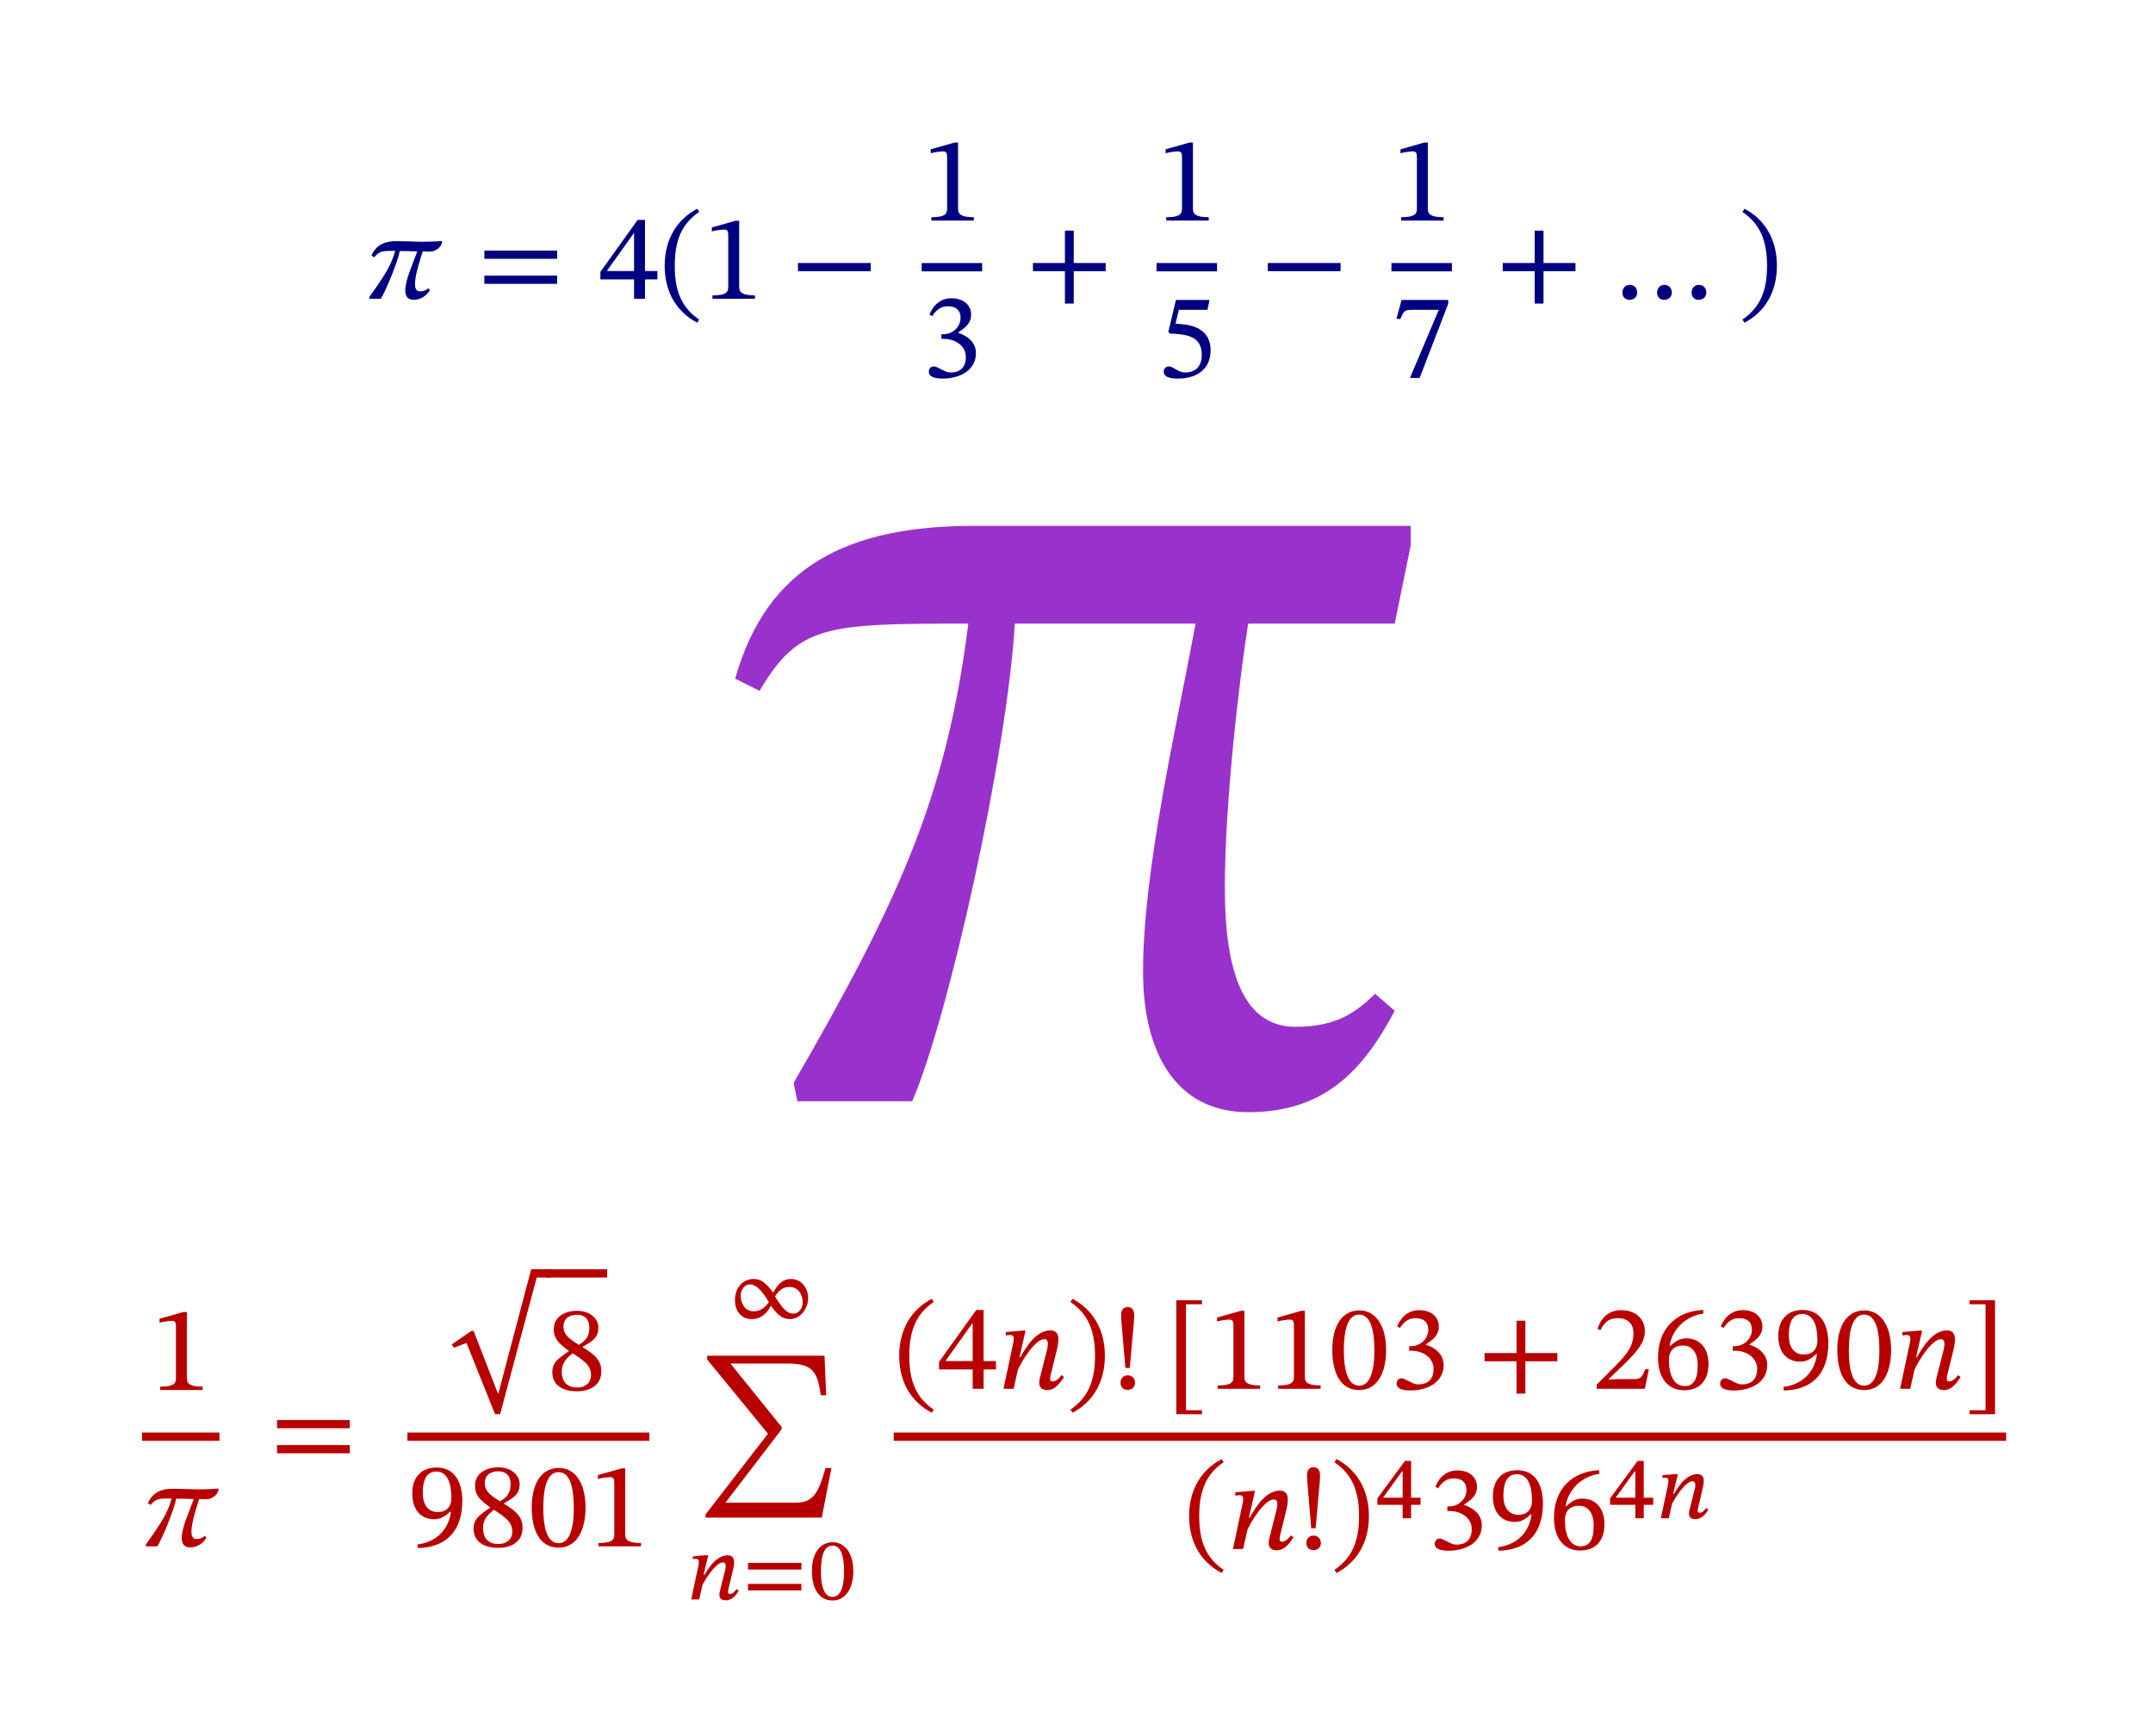
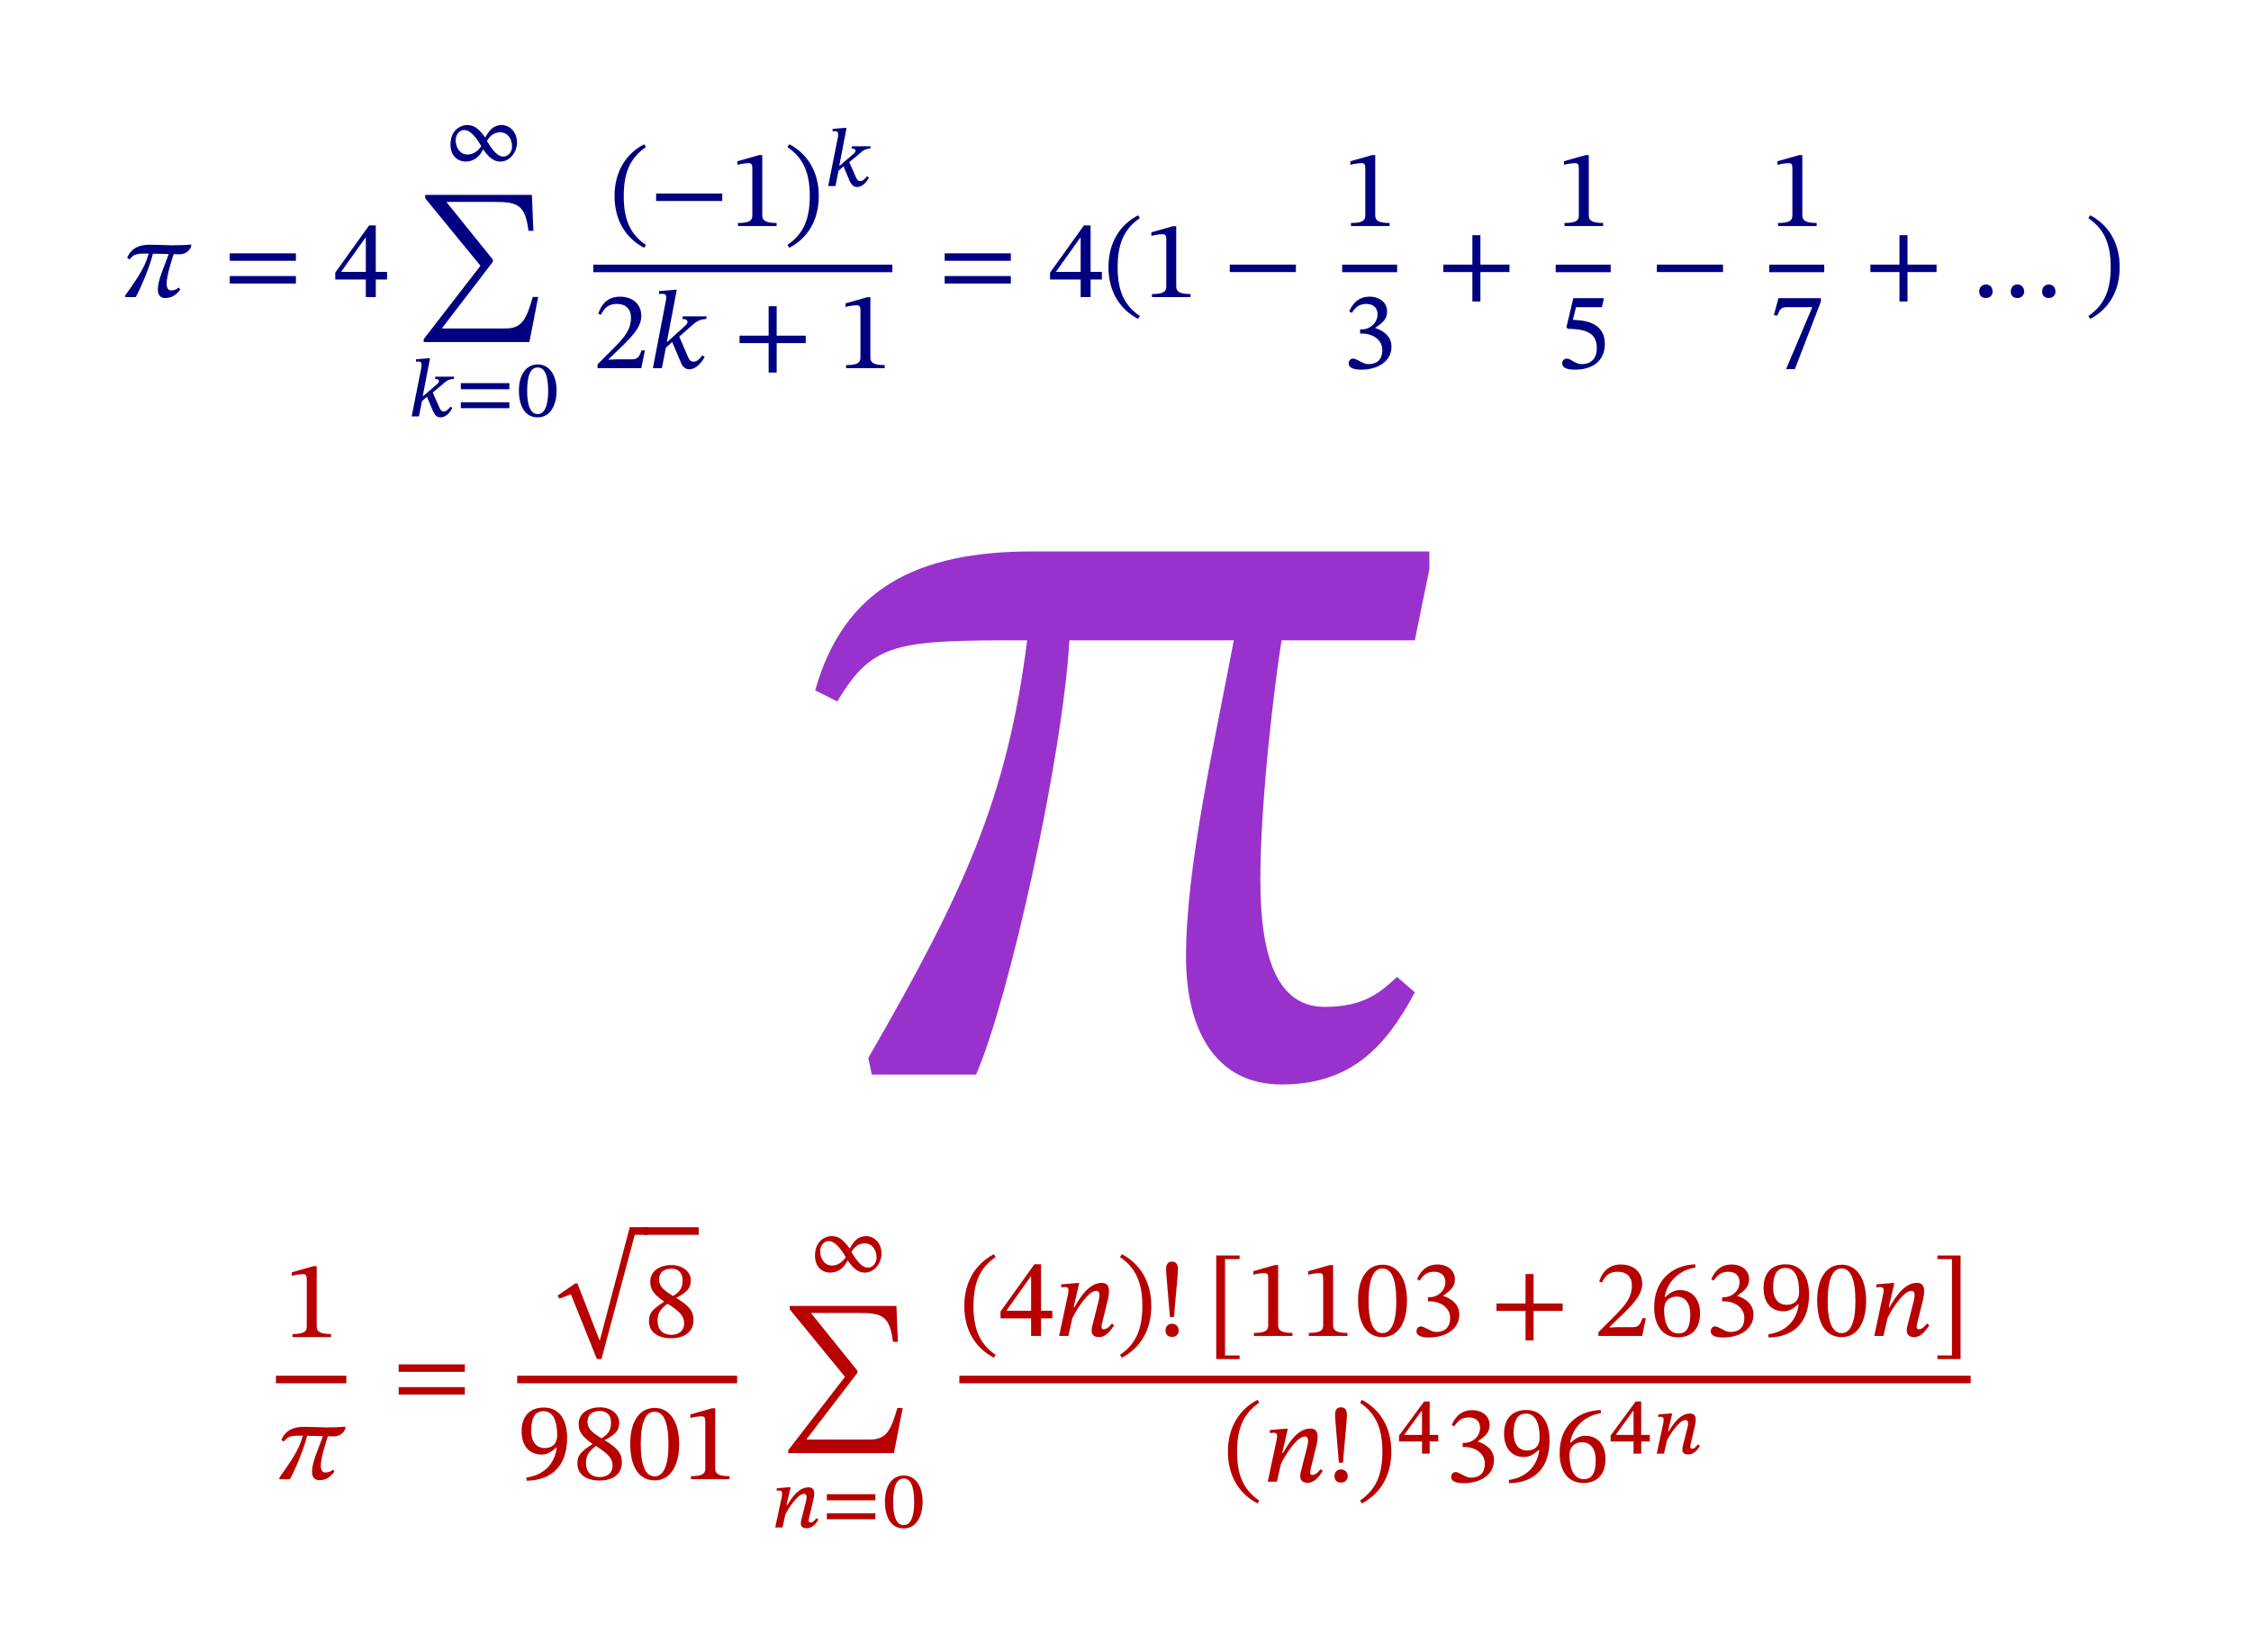
- <svg xmlns="http://www.w3.org/2000/svg" xmlns:xlink="http://www.w3.org/1999/xlink" width="160" height="129" viewBox="0 0 160 129">
+ <svg xmlns="http://www.w3.org/2000/svg" xmlns:xlink="http://www.w3.org/1999/xlink" width="184" height="135" viewBox="0 0 184 135">
  <defs>
    <g>
      <g id="glyph-0-0">
        <path d="M 5.672 -4.297 C 5.188 -4.25 4.656 -4.234 4.094 -4.234 C 3.453 -4.25 2.938 -4.281 2.281 -4.281 C 1.422 -4.281 0.812 -4.016 0.438 -3.219 L 0.641 -3.078 C 1.031 -3.547 1.219 -3.562 2.203 -3.562 C 1.984 -2.781 1.719 -2.266 1.25 -1.531 C 0.797 -0.844 0.688 -0.703 0.281 -0.125 L 0.281 0 L 1.141 0 C 1.516 -0.625 2.344 -2.594 2.547 -3.547 C 3 -3.547 3.406 -3.531 3.844 -3.516 C 3.484 -2.516 2.953 -1.391 2.953 -0.625 C 2.953 -0.234 3.109 0.078 3.547 0.078 C 4.109 0.078 4.484 -0.188 4.781 -0.625 L 4.672 -0.781 C 4.516 -0.656 4.344 -0.547 4.031 -0.547 C 3.734 -0.547 3.672 -0.859 3.672 -1.094 C 3.672 -1.781 4.109 -3.078 4.25 -3.516 C 4.469 -3.5 4.609 -3.5 4.734 -3.5 C 5.344 -3.5 5.641 -3.953 5.688 -4.188 Z M 5.672 -4.297 " />
      </g>
      <g id="glyph-0-1">
        <path d="M 5.969 -2.969 L 5.969 -3.578 L 0.562 -3.578 L 0.562 -2.969 Z M 5.969 -1.109 L 5.969 -1.719 L 0.562 -1.719 L 0.562 -1.109 Z M 5.969 -1.109 " />
      </g>
      <g id="glyph-0-2">
        <path d="M 4.359 -1.438 L 4.359 -2.062 L 3.438 -2.062 L 3.438 -5.859 L 2.891 -5.859 L 0.125 -2 L 0.125 -1.438 L 2.625 -1.438 L 2.625 0 L 3.438 0 L 3.438 -1.438 Z M 2.625 -2.062 L 0.625 -2.062 L 0.625 -2.094 L 2.594 -4.859 L 2.625 -4.859 Z M 2.625 -2.062 " />
      </g>
      <g id="glyph-0-3">
+         <path d="M 9.5 0 L 9.062 0 C 8.547 1.75 8.219 2.578 6.844 2.578 L 1.656 2.578 L 1.656 2.531 L 5.797 -2.875 L 5.797 -3.047 L 2.031 -7.719 L 2.031 -7.766 L 6.047 -7.766 C 7.828 -7.766 8.453 -7.484 8.703 -5.406 L 9.109 -5.406 L 8.984 -8.344 L 0.266 -8.344 L 0.266 -8.062 L 4.781 -2.547 L 0.141 3.453 L 0.141 3.688 L 8.781 3.688 Z M 9.5 0 " />
+       </g>
+       <g id="glyph-0-4">
        <path d="M 0.406 -2.453 C 0.406 -0.422 1.359 1.016 2.828 1.781 L 2.969 1.547 C 1.641 0.641 1.156 -0.594 1.156 -2.453 C 1.156 -4.297 1.641 -5.547 2.969 -6.453 L 2.828 -6.688 C 1.359 -5.922 0.406 -4.469 0.406 -2.453 Z M 0.406 -2.453 " />
-       </g>
-       <g id="glyph-0-4">
-         <path d="M 3.875 0 L 3.875 -0.25 C 3.031 -0.25 2.703 -0.422 2.703 -0.859 L 2.703 -5.797 L 2.438 -5.797 L 0.672 -5.297 L 0.672 -5 C 0.953 -5.094 1.422 -5.141 1.594 -5.141 C 1.828 -5.141 1.891 -5.016 1.891 -4.703 L 1.891 -0.859 C 1.891 -0.406 1.578 -0.25 0.719 -0.25 L 0.719 0 Z M 3.875 0 " />
      </g>
      <g id="glyph-0-5">
        <path d="M 5.969 -2.047 L 5.969 -2.656 L 0.562 -2.656 L 0.562 -2.047 Z M 5.969 -2.047 " />
      </g>
      <g id="glyph-0-6">
+         <path d="M 3.875 0 L 3.875 -0.25 C 3.031 -0.25 2.703 -0.422 2.703 -0.859 L 2.703 -5.797 L 2.438 -5.797 L 0.672 -5.297 L 0.672 -5 C 0.953 -5.094 1.422 -5.141 1.594 -5.141 C 1.828 -5.141 1.891 -5.016 1.891 -4.703 L 1.891 -0.859 C 1.891 -0.406 1.578 -0.25 0.719 -0.25 L 0.719 0 Z M 3.875 0 " />
+       </g>
+       <g id="glyph-0-7">
+         <path d="M 2.828 -2.453 C 2.828 -4.469 1.875 -5.922 0.422 -6.688 L 0.266 -6.453 C 1.594 -5.547 2.094 -4.297 2.094 -2.453 C 2.094 -0.594 1.594 0.641 0.266 1.547 L 0.422 1.781 C 1.875 1.016 2.828 -0.422 2.828 -2.453 Z M 2.828 -2.453 " />
+       </g>
+       <g id="glyph-0-8">
+         <path d="M 4.219 -1.453 L 3.953 -1.453 C 3.734 -0.906 3.625 -0.719 3.141 -0.719 L 1.875 -0.719 L 1.25 -0.688 L 1.25 -0.734 L 2.438 -1.875 C 3.406 -2.844 3.922 -3.469 3.922 -4.281 C 3.922 -5.234 3.203 -5.844 2.172 -5.844 C 1.297 -5.844 0.688 -5.344 0.406 -4.453 L 0.625 -4.359 C 0.953 -5.047 1.359 -5.25 1.938 -5.25 C 2.641 -5.25 3.078 -4.828 3.078 -4.141 C 3.078 -3.188 2.625 -2.609 1.719 -1.688 L 0.344 -0.312 L 0.344 0 L 3.922 0 Z M 4.219 -1.453 " />
+       </g>
+       <g id="glyph-0-9">
+         <path d="M 2.328 -6.406 L 2.125 -6.406 L 0.875 -6.297 L 0.875 -6.062 C 0.875 -6.062 1.047 -6.078 1.156 -6.078 C 1.375 -6.078 1.469 -6 1.469 -5.797 C 1.469 -5.672 1.438 -5.516 1.438 -5.516 L 0.375 0 L 1.109 0 L 1.438 -1.672 L 1.953 -2.141 L 2.594 -0.625 C 2.719 -0.297 2.891 0.094 3.344 0.094 C 4.047 0.094 4.516 -0.75 4.609 -0.922 L 4.406 -1.047 C 4.219 -0.766 4 -0.531 3.688 -0.531 C 3.422 -0.531 3.328 -0.719 3.203 -1.016 L 2.531 -2.578 L 3.547 -3.469 C 3.844 -3.734 4.125 -4 4.734 -4.016 L 4.766 -4.234 L 2.812 -4.234 L 2.781 -4.016 C 3 -4.016 3.203 -3.969 3.203 -3.781 C 3.203 -3.656 3.109 -3.547 2.984 -3.438 L 1.562 -2.156 L 1.516 -2.156 Z M 2.328 -6.406 " />
+       </g>
+       <g id="glyph-0-10">
+         <path d="M 5.969 -2.047 L 5.969 -2.656 L 3.594 -2.656 L 3.594 -5.062 L 2.938 -5.062 L 2.938 -2.656 L 0.562 -2.656 L 0.562 -2.047 L 2.938 -2.047 L 2.938 0.359 L 3.594 0.359 L 3.594 -2.047 Z M 5.969 -2.047 " />
+       </g>
+       <g id="glyph-0-11">
        <path d="M 0.781 -4.516 C 1.094 -5 1.422 -5.25 1.969 -5.25 C 2.531 -5.25 2.891 -4.953 2.891 -4.406 C 2.891 -3.672 2.25 -3.172 1.641 -3.172 L 1.469 -3.172 L 1.469 -2.828 L 1.641 -2.828 C 2.516 -2.828 3.281 -2.297 3.281 -1.484 C 3.281 -0.594 2.734 -0.328 2.156 -0.328 C 1.938 -0.328 1.812 -0.375 1.422 -0.578 C 1.109 -0.734 1.031 -0.781 0.891 -0.781 C 0.656 -0.781 0.531 -0.578 0.531 -0.375 C 0.531 -0.141 0.734 0.125 1.547 0.125 C 2.875 0.125 4.031 -0.516 4.031 -1.766 C 4.031 -2.562 3.422 -3.047 2.703 -3.281 L 2.703 -3.297 C 3.266 -3.672 3.672 -4 3.672 -4.625 C 3.672 -5.312 3.141 -5.844 2.219 -5.844 C 1.469 -5.844 0.906 -5.422 0.578 -4.641 Z M 0.781 -4.516 " />
      </g>
-       <g id="glyph-0-7">
-         <path d="M 5.969 -2.047 L 5.969 -2.656 L 3.594 -2.656 L 3.594 -5.062 L 2.938 -5.062 L 2.938 -2.656 L 0.562 -2.656 L 0.562 -2.047 L 2.938 -2.047 L 2.938 0.359 L 3.594 0.359 L 3.594 -2.047 Z M 5.969 -2.047 " />
-       </g>
-       <g id="glyph-0-8">
+       <g id="glyph-0-12">
        <path d="M 3.781 -4.984 L 3.938 -5.719 L 1.438 -5.719 L 0.875 -3.344 L 0.984 -3.219 C 1.109 -3.219 1.156 -3.219 1.391 -3.203 C 2.656 -3.125 3.359 -2.766 3.359 -1.625 C 3.359 -0.688 2.781 -0.328 2.141 -0.328 C 1.562 -0.328 1.266 -0.781 0.906 -0.781 C 0.672 -0.781 0.531 -0.594 0.531 -0.391 C 0.531 -0.047 0.875 0.125 1.578 0.125 C 3.016 0.125 4.016 -0.594 4.016 -1.984 C 4.016 -3.406 2.906 -3.844 1.828 -3.922 L 1.406 -3.953 L 1.656 -4.984 Z M 3.781 -4.984 " />
      </g>
-       <g id="glyph-0-9">
+       <g id="glyph-0-13">
        <path d="M 4.219 -5.438 L 4.219 -5.719 L 0.75 -5.719 L 0.375 -4.328 L 0.656 -4.297 C 0.906 -4.891 0.984 -4.984 1.484 -4.984 L 3.516 -4.984 L 1.375 0.078 L 2.094 0.078 Z M 4.219 -5.438 " />
      </g>
-       <g id="glyph-0-10">
+       <g id="glyph-0-14">
        <path d="M 2 -0.453 C 2 -0.766 1.812 -1.031 1.453 -1.031 C 1.109 -1.031 0.906 -0.766 0.906 -0.469 C 0.906 -0.156 1.078 0.078 1.438 0.078 C 1.812 0.078 2 -0.172 2 -0.453 Z M 4.578 -0.453 C 4.578 -0.766 4.375 -1.031 4.016 -1.031 C 3.688 -1.031 3.484 -0.766 3.484 -0.469 C 3.484 -0.156 3.656 0.078 4.016 0.078 C 4.375 0.078 4.578 -0.172 4.578 -0.453 Z M 7.141 -0.453 C 7.141 -0.766 6.938 -1.031 6.594 -1.031 C 6.25 -1.031 6.047 -0.766 6.047 -0.469 C 6.047 -0.156 6.219 0.078 6.578 0.078 C 6.938 0.078 7.141 -0.172 7.141 -0.453 Z M 7.141 -0.453 " />
      </g>
-       <g id="glyph-0-11">
-         <path d="M 2.828 -2.453 C 2.828 -4.469 1.875 -5.922 0.422 -6.688 L 0.266 -6.453 C 1.594 -5.547 2.094 -4.297 2.094 -2.453 C 2.094 -0.594 1.594 0.641 0.266 1.547 L 0.422 1.781 C 1.875 1.016 2.828 -0.422 2.828 -2.453 Z M 2.828 -2.453 " />
-       </g>
-       <g id="glyph-0-12">
+       <g id="glyph-0-15">
        <path d="M 6.062 -8.375 L 3.625 0.844 L 3.578 0.844 L 1.781 -3.781 L 1.609 -3.781 L 0.156 -2.781 L 0.312 -2.531 L 1.25 -2.891 L 3.375 2.406 L 3.75 2.406 L 6.469 -7.75 L 7.531 -7.75 L 7.531 -8.375 Z M 6.062 -8.375 " />
      </g>
-       <g id="glyph-0-13">
+       <g id="glyph-0-16">
        <path d="M 4.062 -1.359 C 4.062 -2.094 3.734 -2.531 2.672 -3.172 L 2.672 -3.203 C 3.516 -3.656 3.844 -3.953 3.844 -4.625 C 3.844 -5.344 3.156 -5.875 2.266 -5.875 C 1.266 -5.875 0.531 -5.359 0.531 -4.531 C 0.531 -3.906 0.734 -3.547 1.656 -2.891 L 1.656 -2.875 C 0.812 -2.312 0.422 -2.016 0.422 -1.297 C 0.422 -0.359 1.188 0.109 2.234 0.109 C 3.312 0.109 4.062 -0.406 4.062 -1.359 Z M 1.938 -2.719 C 3.031 -2.016 3.297 -1.672 3.297 -1.094 C 3.297 -0.484 2.828 -0.172 2.266 -0.172 C 1.578 -0.172 1.125 -0.547 1.125 -1.359 C 1.125 -1.984 1.422 -2.312 1.938 -2.719 Z M 3.172 -4.641 C 3.172 -4.062 3 -3.703 2.391 -3.344 C 1.594 -3.828 1.25 -4.156 1.25 -4.688 C 1.25 -5.25 1.625 -5.578 2.25 -5.578 C 2.828 -5.578 3.172 -5.234 3.172 -4.641 Z M 3.172 -4.641 " />
      </g>
-       <g id="glyph-0-14">
+       <g id="glyph-0-17">
        <path d="M 0.766 0.125 C 2.781 0.094 4.078 -1.047 4.078 -3.391 C 4.078 -4.734 3.531 -5.859 2.172 -5.859 C 1.031 -5.859 0.359 -5.141 0.359 -3.922 C 0.359 -2.719 1 -2.016 1.984 -2.016 C 2.438 -2.016 2.766 -2.203 3.172 -2.578 L 3.234 -2.562 C 3.031 -1.094 2 -0.297 0.75 -0.141 Z M 1.141 -3.969 C 1.141 -5.141 1.547 -5.562 2.141 -5.562 C 2.938 -5.562 3.266 -4.75 3.266 -3.609 C 3.266 -2.828 2.781 -2.547 2.266 -2.547 C 1.5 -2.547 1.141 -3.125 1.141 -3.969 Z M 1.141 -3.969 " />
      </g>
-       <g id="glyph-0-15">
+       <g id="glyph-0-18">
        <path d="M 4.25 -2.875 C 4.25 -4.75 3.438 -5.828 2.266 -5.828 C 0.938 -5.828 0.25 -4.625 0.25 -2.906 C 0.25 -1.297 0.781 0.094 2.25 0.094 C 3.672 0.094 4.25 -1.328 4.25 -2.875 Z M 3.375 -2.828 C 3.375 -1.078 2.953 -0.234 2.25 -0.234 C 1.516 -0.234 1.109 -1.094 1.109 -2.859 C 1.109 -4.656 1.516 -5.516 2.234 -5.516 C 2.984 -5.516 3.375 -4.672 3.375 -2.828 Z M 3.375 -2.828 " />
      </g>
-       <g id="glyph-0-16">
-         <path d="M 9.5 0 L 9.062 0 C 8.547 1.75 8.219 2.578 6.844 2.578 L 1.656 2.578 L 1.656 2.531 L 5.797 -2.875 L 5.797 -3.047 L 2.031 -7.719 L 2.031 -7.766 L 6.047 -7.766 C 7.828 -7.766 8.453 -7.484 8.703 -5.406 L 9.109 -5.406 L 8.984 -8.344 L 0.266 -8.344 L 0.266 -8.062 L 4.781 -2.547 L 0.141 3.453 L 0.141 3.688 L 8.781 3.688 Z M 9.5 0 " />
-       </g>
-       <g id="glyph-0-17">
+       <g id="glyph-0-19">
        <path d="M 4.734 -1.016 C 4.594 -0.844 4.359 -0.547 4.062 -0.547 C 3.938 -0.547 3.891 -0.625 3.891 -0.719 C 3.891 -0.828 3.906 -0.938 3.906 -0.938 L 4.422 -3.031 C 4.453 -3.156 4.5 -3.469 4.5 -3.703 C 4.5 -4.031 4.359 -4.344 3.906 -4.344 C 2.828 -4.344 2.062 -3.031 1.672 -2.344 L 1.609 -2.344 L 2.062 -4.328 L 1.859 -4.328 L 0.594 -4.219 L 0.594 -3.969 C 0.594 -3.969 0.781 -4 0.906 -4 C 1.109 -4 1.188 -3.906 1.188 -3.75 C 1.188 -3.609 1.156 -3.453 1.156 -3.453 L 0.422 0 L 1.172 0 L 1.5 -1.438 C 1.781 -2.062 2.781 -3.688 3.453 -3.688 C 3.656 -3.688 3.719 -3.547 3.719 -3.328 C 3.719 -3.156 3.656 -2.891 3.656 -2.891 L 3.125 -0.797 C 3.109 -0.75 3.078 -0.594 3.078 -0.438 C 3.078 -0.172 3.219 0.094 3.672 0.094 C 4.328 0.094 4.688 -0.547 4.922 -0.875 Z M 4.734 -1.016 " />
      </g>
-       <g id="glyph-0-18">
+       <g id="glyph-0-20">
        <path d="M 1.109 -1.547 L 1.438 -1.547 L 1.734 -4.891 C 1.75 -5.094 1.766 -5.297 1.766 -5.453 C 1.766 -5.812 1.641 -6.078 1.281 -6.078 C 0.906 -6.078 0.797 -5.812 0.797 -5.469 C 0.797 -5.328 0.812 -5.141 0.828 -4.891 Z M 1.828 -0.438 C 1.828 -0.75 1.625 -1 1.281 -1 C 0.938 -1 0.75 -0.75 0.75 -0.453 C 0.75 -0.141 0.922 0.078 1.281 0.078 C 1.625 0.078 1.828 -0.156 1.828 -0.438 Z M 1.828 -0.438 " />
      </g>
-       <g id="glyph-0-19">
+       <g id="glyph-0-21">
        <path d="M 2.719 1.781 L 2.719 1.484 L 1.531 1.484 L 1.531 -6.391 L 2.719 -6.391 L 2.719 -6.688 L 0.812 -6.688 L 0.812 1.781 Z M 2.719 1.781 " />
      </g>
-       <g id="glyph-0-20">
-         <path d="M 4.219 -1.453 L 3.953 -1.453 C 3.734 -0.906 3.625 -0.719 3.141 -0.719 L 1.875 -0.719 L 1.25 -0.688 L 1.25 -0.734 L 2.438 -1.875 C 3.406 -2.844 3.922 -3.469 3.922 -4.281 C 3.922 -5.234 3.203 -5.844 2.172 -5.844 C 1.297 -5.844 0.688 -5.344 0.406 -4.453 L 0.625 -4.359 C 0.953 -5.047 1.359 -5.25 1.938 -5.25 C 2.641 -5.25 3.078 -4.828 3.078 -4.141 C 3.078 -3.188 2.625 -2.609 1.719 -1.688 L 0.344 -0.312 L 0.344 0 L 3.922 0 Z M 4.219 -1.453 " />
-       </g>
-       <g id="glyph-0-21">
+       <g id="glyph-0-22">
        <path d="M 3.766 -5.859 C 1.812 -5.781 0.406 -4.516 0.406 -2.328 C 0.406 -1 1 0.109 2.344 0.109 C 3.5 0.109 4.156 -0.609 4.156 -1.844 C 4.156 -3.031 3.5 -3.75 2.516 -3.75 C 2.047 -3.75 1.703 -3.547 1.328 -3.188 L 1.266 -3.203 C 1.5 -4.516 2.516 -5.406 3.781 -5.594 Z M 3.359 -1.766 C 3.359 -0.625 3 -0.203 2.391 -0.203 C 1.594 -0.203 1.219 -1.016 1.219 -2.141 C 1.219 -2.938 1.719 -3.219 2.25 -3.219 C 3 -3.219 3.359 -2.594 3.359 -1.766 Z M 3.359 -1.766 " />
      </g>
-       <g id="glyph-0-22">
+       <g id="glyph-0-23">
        <path d="M 2.344 1.781 L 2.344 -6.688 L 0.453 -6.688 L 0.453 -6.391 L 1.641 -6.391 L 1.641 1.484 L 0.453 1.484 L 0.453 1.781 Z M 2.344 1.781 " />
      </g>
      <g id="glyph-1-0">
+         <path d="M 1.812 0 C 2.469 0 2.938 -0.375 3.25 -1 C 3.688 -0.359 4.094 0 4.641 0 C 5.516 0 6.016 -0.875 6.016 -1.531 C 6.016 -2.469 5.375 -2.984 4.766 -2.984 C 4.062 -2.984 3.734 -2.531 3.422 -1.969 C 2.766 -2.844 2.422 -2.984 1.906 -2.984 C 1.5 -2.984 0.578 -2.656 0.578 -1.391 C 0.578 -0.438 1.203 0 1.812 0 Z M 1.969 -0.578 C 1.344 -0.578 1 -1.156 1 -1.75 C 1 -2.188 1.297 -2.578 1.688 -2.578 C 2.141 -2.578 2.578 -2.141 3.094 -1.266 L 3.094 -1.25 C 2.906 -1 2.562 -0.578 1.969 -0.578 Z M 4.906 -0.406 C 4.438 -0.406 4.062 -0.859 3.562 -1.672 L 3.562 -1.703 C 3.75 -1.984 4.031 -2.391 4.641 -2.391 C 5.25 -2.391 5.609 -1.859 5.609 -1.234 C 5.609 -0.781 5.297 -0.406 4.906 -0.406 Z M 4.906 -0.406 " />
+       </g>
+       <g id="glyph-1-1">
+         <path d="M 1.859 -4.75 L 1.641 -4.75 L 0.719 -4.672 L 0.719 -4.469 C 0.719 -4.469 0.828 -4.484 0.938 -4.484 C 1.125 -4.484 1.172 -4.344 1.172 -4.25 C 1.172 -4.141 1.156 -4.016 1.156 -4.016 L 0.359 0 L 0.953 0 L 1.203 -1.25 L 1.609 -1.609 L 2.094 -0.453 C 2.188 -0.281 2.328 0.078 2.688 0.078 C 3.234 0.094 3.562 -0.469 3.672 -0.656 C 3.672 -0.672 3.688 -0.688 3.688 -0.688 L 3.531 -0.797 C 3.359 -0.594 3.219 -0.406 2.953 -0.406 C 2.781 -0.406 2.672 -0.578 2.578 -0.828 L 2.078 -1.953 L 2.875 -2.609 C 3.125 -2.844 3.359 -3.047 3.797 -3.062 L 3.828 -3.25 L 2.297 -3.25 L 2.266 -3.062 C 2.422 -3.062 2.594 -3.016 2.594 -2.906 C 2.594 -2.781 2.516 -2.703 2.422 -2.625 L 1.312 -1.672 L 1.266 -1.672 Z M 1.859 -4.75 " />
+       </g>
+       <g id="glyph-1-2">
+         <path d="M 4.438 -0.672 L 4.438 -1.156 L 0.469 -1.156 L 0.469 -0.672 Z M 4.438 -2.219 L 4.438 -2.719 L 0.469 -2.719 L 0.469 -2.219 Z M 4.438 -2.219 " />
+       </g>
+       <g id="glyph-1-3">
+         <path d="M 3.391 -2.109 C 3.391 -3.469 2.734 -4.25 1.859 -4.25 C 0.922 -4.25 0.312 -3.438 0.312 -2.125 C 0.312 -0.938 0.75 0.078 1.844 0.078 C 2.922 0.078 3.391 -0.984 3.391 -2.109 Z M 2.703 -2.062 C 2.703 -0.828 2.391 -0.188 1.844 -0.188 C 1.297 -0.188 0.984 -0.812 0.984 -2.078 C 0.984 -3.391 1.281 -4 1.844 -4 C 2.406 -4 2.703 -3.391 2.703 -2.062 Z M 2.703 -2.062 " />
+       </g>
+       <g id="glyph-1-4">
+         <path d="M 3.781 -0.766 C 3.672 -0.641 3.516 -0.406 3.281 -0.406 C 3.188 -0.406 3.141 -0.469 3.141 -0.547 C 3.141 -0.625 3.156 -0.688 3.156 -0.688 L 3.531 -2.297 C 3.562 -2.391 3.594 -2.609 3.594 -2.781 C 3.594 -3.031 3.5 -3.281 3.125 -3.281 C 2.25 -3.281 1.641 -2.25 1.406 -1.844 L 1.328 -1.844 L 1.672 -3.281 L 1.438 -3.281 L 0.531 -3.203 L 0.531 -3 C 0.531 -3 0.656 -3.016 0.734 -3.016 C 0.922 -3.016 0.969 -2.922 0.969 -2.797 C 0.969 -2.688 0.953 -2.562 0.953 -2.562 L 0.406 0 L 1 0 L 1.234 -1.062 C 1.438 -1.484 2.234 -2.75 2.75 -2.75 C 2.922 -2.75 2.969 -2.625 2.969 -2.469 C 2.969 -2.328 2.922 -2.156 2.922 -2.156 L 2.531 -0.594 C 2.516 -0.547 2.5 -0.438 2.5 -0.344 C 2.5 -0.141 2.578 0.062 2.969 0.062 C 3.516 0.062 3.797 -0.422 3.938 -0.641 Z M 3.781 -0.766 " />
+       </g>
+       <g id="glyph-1-5">
+         <path d="M 3.422 -1 L 3.422 -1.531 L 2.719 -1.531 L 2.719 -4.266 L 2.266 -4.266 L 0.219 -1.484 L 0.219 -1 L 2.094 -1 L 2.094 0 L 2.719 0 L 2.719 -1 Z M 2.094 -1.531 L 0.656 -1.531 L 0.656 -1.562 L 2.047 -3.484 L 2.094 -3.484 Z M 2.094 -1.531 " />
+       </g>
+       <g id="glyph-2-0">
        <path d="M 39.766 0.812 C 45.297 0.812 48.203 -2.094 50.656 -6.719 L 49.203 -7.984 C 47.938 -6.812 46.578 -5.531 43.297 -5.531 C 39.484 -5.531 38.031 -9.438 38.031 -15.891 C 38.031 -22.516 39.219 -32.141 39.766 -35.5 L 50.656 -35.5 L 51.844 -41.312 L 51.844 -42.766 L 19.422 -42.766 C 9.984 -42.766 4 -39.766 1.641 -31.406 L 3.453 -30.5 C 6.359 -35.406 8.359 -35.5 18.969 -35.5 C 17.344 -22.688 13.891 -15.062 5.984 -1.359 L 6.266 0 L 14.797 0 C 17.516 -6.266 21.875 -25.969 22.422 -35.5 L 35.859 -35.5 C 34.312 -27.234 31.953 -17.062 31.953 -9.625 C 31.953 -3.719 34.312 0.812 39.766 0.812 Z M 39.766 0.812 " />
-       </g>
-       <g id="glyph-2-0">
-         <path d="M 1.812 0 C 2.469 0 2.938 -0.375 3.25 -1 C 3.688 -0.359 4.094 0 4.641 0 C 5.516 0 6.016 -0.875 6.016 -1.531 C 6.016 -2.469 5.375 -2.984 4.766 -2.984 C 4.062 -2.984 3.734 -2.531 3.422 -1.969 C 2.766 -2.844 2.422 -2.984 1.906 -2.984 C 1.5 -2.984 0.578 -2.656 0.578 -1.391 C 0.578 -0.438 1.203 0 1.812 0 Z M 1.969 -0.578 C 1.344 -0.578 1 -1.156 1 -1.75 C 1 -2.188 1.297 -2.578 1.688 -2.578 C 2.141 -2.578 2.578 -2.141 3.094 -1.266 L 3.094 -1.25 C 2.906 -1 2.562 -0.578 1.969 -0.578 Z M 4.906 -0.406 C 4.438 -0.406 4.062 -0.859 3.562 -1.672 L 3.562 -1.703 C 3.75 -1.984 4.031 -2.391 4.641 -2.391 C 5.25 -2.391 5.609 -1.859 5.609 -1.234 C 5.609 -0.781 5.297 -0.406 4.906 -0.406 Z M 4.906 -0.406 " />
-       </g>
-       <g id="glyph-2-1">
-         <path d="M 3.781 -0.766 C 3.672 -0.641 3.516 -0.406 3.281 -0.406 C 3.188 -0.406 3.141 -0.469 3.141 -0.547 C 3.141 -0.625 3.156 -0.688 3.156 -0.688 L 3.531 -2.297 C 3.562 -2.391 3.594 -2.609 3.594 -2.781 C 3.594 -3.031 3.5 -3.281 3.125 -3.281 C 2.25 -3.281 1.641 -2.25 1.406 -1.844 L 1.328 -1.844 L 1.672 -3.281 L 1.438 -3.281 L 0.531 -3.203 L 0.531 -3 C 0.531 -3 0.656 -3.016 0.734 -3.016 C 0.922 -3.016 0.969 -2.922 0.969 -2.797 C 0.969 -2.688 0.953 -2.562 0.953 -2.562 L 0.406 0 L 1 0 L 1.234 -1.062 C 1.438 -1.484 2.234 -2.75 2.75 -2.75 C 2.922 -2.75 2.969 -2.625 2.969 -2.469 C 2.969 -2.328 2.922 -2.156 2.922 -2.156 L 2.531 -0.594 C 2.516 -0.547 2.5 -0.438 2.5 -0.344 C 2.5 -0.141 2.578 0.062 2.969 0.062 C 3.516 0.062 3.797 -0.422 3.938 -0.641 Z M 3.781 -0.766 " />
-       </g>
-       <g id="glyph-2-2">
-         <path d="M 4.438 -0.672 L 4.438 -1.156 L 0.469 -1.156 L 0.469 -0.672 Z M 4.438 -2.219 L 4.438 -2.719 L 0.469 -2.719 L 0.469 -2.219 Z M 4.438 -2.219 " />
-       </g>
-       <g id="glyph-2-3">
-         <path d="M 3.391 -2.109 C 3.391 -3.469 2.734 -4.25 1.859 -4.25 C 0.922 -4.25 0.312 -3.438 0.312 -2.125 C 0.312 -0.938 0.75 0.078 1.844 0.078 C 2.922 0.078 3.391 -0.984 3.391 -2.109 Z M 2.703 -2.062 C 2.703 -0.828 2.391 -0.188 1.844 -0.188 C 1.297 -0.188 0.984 -0.812 0.984 -2.078 C 0.984 -3.391 1.281 -4 1.844 -4 C 2.406 -4 2.703 -3.391 2.703 -2.062 Z M 2.703 -2.062 " />
-       </g>
-       <g id="glyph-2-4">
-         <path d="M 3.422 -1 L 3.422 -1.531 L 2.719 -1.531 L 2.719 -4.266 L 2.266 -4.266 L 0.219 -1.484 L 0.219 -1 L 2.094 -1 L 2.094 0 L 2.719 0 L 2.719 -1 Z M 2.094 -1.531 L 0.656 -1.531 L 0.656 -1.562 L 2.047 -3.484 L 2.094 -3.484 Z M 2.094 -1.531 " />
      </g>
    </g>
    <clipPath id="clip-0">
-       <path clip-rule="nonzero" d="M 66 106 L 149.965 106 L 149.965 108 L 66 108 Z M 66 106 " />
+       <path clip-rule="nonzero" d="M 170 17 L 173.965 17 L 173.965 27 L 170 27 Z M 170 17 " />
    </clipPath>
  </defs>
  <g fill="rgb(0%, 0%, 50%)" fill-opacity="1">
-     <use xlink:href="#glyph-0-0" x="27.165" y="22.203" />
-   </g>
-   <g fill="rgb(0%, 0%, 50%)" fill-opacity="1">
-     <use xlink:href="#glyph-0-1" x="35.435" y="22.203" />
-   </g>
-   <g fill="rgb(0%, 0%, 50%)" fill-opacity="1">
-     <use xlink:href="#glyph-0-2" x="44.495" y="22.203" />
-     <use xlink:href="#glyph-0-3" x="48.989" y="22.203" />
-     <use xlink:href="#glyph-0-4" x="52.229" y="22.203" />
-   </g>
-   <g fill="rgb(0%, 0%, 50%)" fill-opacity="1">
-     <use xlink:href="#glyph-0-5" x="58.738" y="22.203" />
-   </g>
-   <g fill="rgb(0%, 0%, 50%)" fill-opacity="1">
-     <use xlink:href="#glyph-0-4" x="68.495" y="16.393" />
-   </g>
-   <path fill="none" stroke-width="0.617" stroke-linecap="butt" stroke-linejoin="miter" stroke="rgb(0%, 0%, 50%)" stroke-opacity="1" stroke-miterlimit="10" d="M 0.001 0.002 L 4.493 0.002 " transform="matrix(1, 0, 0, -1, 68.495, 19.861)" />
-   <g fill="rgb(0%, 0%, 50%)" fill-opacity="1">
-     <use xlink:href="#glyph-0-6" x="68.495" y="28.013" />
-   </g>
-   <g fill="rgb(0%, 0%, 50%)" fill-opacity="1">
-     <use xlink:href="#glyph-0-7" x="76.201" y="22.203" />
-   </g>
-   <g fill="rgb(0%, 0%, 50%)" fill-opacity="1">
-     <use xlink:href="#glyph-0-4" x="85.95" y="16.393" />
-   </g>
-   <path fill="none" stroke-width="0.617" stroke-linecap="butt" stroke-linejoin="miter" stroke="rgb(0%, 0%, 50%)" stroke-opacity="1" stroke-miterlimit="10" d="M -0.001 0.002 L 4.495 0.002 " transform="matrix(1, 0, 0, -1, 85.95, 19.861)" />
-   <g fill="rgb(0%, 0%, 50%)" fill-opacity="1">
-     <use xlink:href="#glyph-0-8" x="85.95" y="28.013" />
-   </g>
-   <g fill="rgb(0%, 0%, 50%)" fill-opacity="1">
-     <use xlink:href="#glyph-0-5" x="93.657" y="22.203" />
-   </g>
-   <g fill="rgb(0%, 0%, 50%)" fill-opacity="1">
-     <use xlink:href="#glyph-0-4" x="103.406" y="16.393" />
-   </g>
-   <path fill="none" stroke-width="0.617" stroke-linecap="butt" stroke-linejoin="miter" stroke="rgb(0%, 0%, 50%)" stroke-opacity="1" stroke-miterlimit="10" d="M 0 0.002 L 4.492 0.002 " transform="matrix(1, 0, 0, -1, 103.406, 19.861)" />
-   <g fill="rgb(0%, 0%, 50%)" fill-opacity="1">
-     <use xlink:href="#glyph-0-9" x="103.406" y="28.013" />
-   </g>
-   <g fill="rgb(0%, 0%, 50%)" fill-opacity="1">
-     <use xlink:href="#glyph-0-7" x="111.112" y="22.203" />
-   </g>
-   <g fill="rgb(0%, 0%, 50%)" fill-opacity="1">
-     <use xlink:href="#glyph-0-10" x="119.664" y="22.203" />
-   </g>
-   <g fill="rgb(0%, 0%, 50%)" fill-opacity="1">
-     <use xlink:href="#glyph-0-11" x="129.223" y="22.203" />
+     <use xlink:href="#glyph-0-0" x="9.949" y="24.288" />
+   </g>
+   <g fill="rgb(0%, 0%, 50%)" fill-opacity="1">
+     <use xlink:href="#glyph-0-1" x="18.219" y="24.288" />
+   </g>
+   <g fill="rgb(0%, 0%, 50%)" fill-opacity="1">
+     <use xlink:href="#glyph-0-2" x="27.279" y="24.288" />
+   </g>
+   <g fill="rgb(0%, 0%, 50%)" fill-opacity="1">
+     <use xlink:href="#glyph-1-0" x="36.246" y="13.208" />
+   </g>
+   <g fill="rgb(0%, 0%, 50%)" fill-opacity="1">
+     <use xlink:href="#glyph-0-3" x="34.493" y="24.274" />
+   </g>
+   <g fill="rgb(0%, 0%, 50%)" fill-opacity="1">
+     <use xlink:href="#glyph-1-1" x="33.291" y="34.042" />
+     <use xlink:href="#glyph-1-2" x="37.199" y="34.042" />
+     <use xlink:href="#glyph-1-3" x="42.105" y="34.042" />
+   </g>
+   <g fill="rgb(0%, 0%, 50%)" fill-opacity="1">
+     <use xlink:href="#glyph-0-4" x="49.829" y="18.478" />
+     <use xlink:href="#glyph-0-5" x="53.07" y="18.478" />
+     <use xlink:href="#glyph-0-6" x="59.606" y="18.478" />
+     <use xlink:href="#glyph-0-7" x="64.1" y="18.478" />
+   </g>
+   <g fill="rgb(0%, 0%, 50%)" fill-opacity="1">
+     <use xlink:href="#glyph-1-1" x="67.34" y="15.209" />
+   </g>
+   <path fill="none" stroke-width="0.617" stroke-linecap="butt" stroke-linejoin="miter" stroke="rgb(0%, 0%, 50%)" stroke-opacity="1" stroke-miterlimit="10" d="M 0.001 -0 L 24.442 -0 " transform="matrix(1, 0, 0, -1, 48.499, 21.945)" />
+   <g fill="rgb(0%, 0%, 50%)" fill-opacity="1">
+     <use xlink:href="#glyph-0-8" x="48.499" y="30.097" />
+     <use xlink:href="#glyph-0-9" x="52.993" y="30.097" />
+   </g>
+   <g fill="rgb(0%, 0%, 50%)" fill-opacity="1">
+     <use xlink:href="#glyph-0-10" x="59.892" y="30.097" />
+   </g>
+   <g fill="rgb(0%, 0%, 50%)" fill-opacity="1">
+     <use xlink:href="#glyph-0-6" x="68.443" y="30.097" />
+   </g>
+   <g fill="rgb(0%, 0%, 50%)" fill-opacity="1">
+     <use xlink:href="#glyph-0-1" x="76.658" y="24.288" />
+   </g>
+   <g fill="rgb(0%, 0%, 50%)" fill-opacity="1">
+     <use xlink:href="#glyph-0-2" x="85.709" y="24.288" />
+     <use xlink:href="#glyph-0-4" x="90.202" y="24.288" />
+     <use xlink:href="#glyph-0-6" x="93.443" y="24.288" />
+   </g>
+   <g fill="rgb(0%, 0%, 50%)" fill-opacity="1">
+     <use xlink:href="#glyph-0-5" x="99.961" y="24.288" />
+   </g>
+   <g fill="rgb(0%, 0%, 50%)" fill-opacity="1">
+     <use xlink:href="#glyph-0-6" x="109.711" y="18.478" />
+   </g>
+   <path fill="none" stroke-width="0.617" stroke-linecap="butt" stroke-linejoin="miter" stroke="rgb(0%, 0%, 50%)" stroke-opacity="1" stroke-miterlimit="10" d="M -0 -0 L 4.492 -0 " transform="matrix(1, 0, 0, -1, 109.711, 21.945)" />
+   <g fill="rgb(0%, 0%, 50%)" fill-opacity="1">
+     <use xlink:href="#glyph-0-11" x="109.711" y="30.097" />
+   </g>
+   <g fill="rgb(0%, 0%, 50%)" fill-opacity="1">
+     <use xlink:href="#glyph-0-10" x="117.417" y="24.288" />
+   </g>
+   <g fill="rgb(0%, 0%, 50%)" fill-opacity="1">
+     <use xlink:href="#glyph-0-6" x="127.166" y="18.478" />
+   </g>
+   <path fill="none" stroke-width="0.617" stroke-linecap="butt" stroke-linejoin="miter" stroke="rgb(0%, 0%, 50%)" stroke-opacity="1" stroke-miterlimit="10" d="M -0.002 -0 L 4.494 -0 " transform="matrix(1, 0, 0, -1, 127.166, 21.945)" />
+   <g fill="rgb(0%, 0%, 50%)" fill-opacity="1">
+     <use xlink:href="#glyph-0-12" x="127.166" y="30.097" />
+   </g>
+   <g fill="rgb(0%, 0%, 50%)" fill-opacity="1">
+     <use xlink:href="#glyph-0-5" x="134.873" y="24.288" />
+   </g>
+   <g fill="rgb(0%, 0%, 50%)" fill-opacity="1">
+     <use xlink:href="#glyph-0-6" x="144.622" y="18.478" />
+   </g>
+   <path fill="none" stroke-width="0.617" stroke-linecap="butt" stroke-linejoin="miter" stroke="rgb(0%, 0%, 50%)" stroke-opacity="1" stroke-miterlimit="10" d="M -0.001 -0 L 4.495 -0 " transform="matrix(1, 0, 0, -1, 144.622, 21.945)" />
+   <g fill="rgb(0%, 0%, 50%)" fill-opacity="1">
+     <use xlink:href="#glyph-0-13" x="144.622" y="30.097" />
+   </g>
+   <g fill="rgb(0%, 0%, 50%)" fill-opacity="1">
+     <use xlink:href="#glyph-0-10" x="152.328" y="24.288" />
+   </g>
+   <g fill="rgb(0%, 0%, 50%)" fill-opacity="1">
+     <use xlink:href="#glyph-0-14" x="160.88" y="24.288" />
+   </g>
+   <g clip-path="url(#clip-0)">
+     <g fill="rgb(0%, 0%, 50%)" fill-opacity="1">
+       <use xlink:href="#glyph-0-7" x="170.439" y="24.288" />
+     </g>
  </g>
  <g fill="rgb(59.999%, 19.6%, 79.999%)" fill-opacity="1">
-     <use xlink:href="#glyph-1-0" x="52.993" y="81.847" />
-   </g>
-   <g fill="rgb(71.999%, 0%, 0%)" fill-opacity="1">
-     <use xlink:href="#glyph-0-4" x="11.184" y="103.31" />
-   </g>
-   <path fill="none" stroke-width="0.617" stroke-linecap="butt" stroke-linejoin="miter" stroke="rgb(71.999%, 0%, 0%)" stroke-opacity="1" stroke-miterlimit="10" d="M 0.002 -0 L 5.756 -0 " transform="matrix(1, 0, 0, -1, 10.553, 106.777)" />
-   <g fill="rgb(71.999%, 0%, 0%)" fill-opacity="1">
-     <use xlink:href="#glyph-0-0" x="10.553" y="114.929" />
-   </g>
-   <g fill="rgb(71.999%, 0%, 0%)" fill-opacity="1">
-     <use xlink:href="#glyph-0-1" x="20.026" y="109.12" />
-   </g>
-   <g fill="rgb(71.999%, 0%, 0%)" fill-opacity="1">
-     <use xlink:href="#glyph-0-12" x="33.416" y="102.701" />
-   </g>
-   <path fill="none" stroke-width="0.617" stroke-linecap="butt" stroke-linejoin="miter" stroke="rgb(71.999%, 0%, 0%)" stroke-opacity="1" stroke-miterlimit="10" d="M 0.001 -0.001 L 4.493 -0.001 " transform="matrix(1, 0, 0, -1, 40.624, 94.64)" />
-   <g fill="rgb(71.999%, 0%, 0%)" fill-opacity="1">
-     <use xlink:href="#glyph-0-13" x="40.624" y="103.296" />
-   </g>
-   <path fill="none" stroke-width="0.617" stroke-linecap="butt" stroke-linejoin="miter" stroke="rgb(71.999%, 0%, 0%)" stroke-opacity="1" stroke-miterlimit="10" d="M -0.002 -0 L 17.975 -0 " transform="matrix(1, 0, 0, -1, 30.279, 106.777)" />
-   <g fill="rgb(71.999%, 0%, 0%)" fill-opacity="1">
-     <use xlink:href="#glyph-0-14" x="30.279" y="114.929" />
-     <use xlink:href="#glyph-0-13" x="34.773" y="114.929" />
-     <use xlink:href="#glyph-0-15" x="39.266" y="114.929" />
-     <use xlink:href="#glyph-0-4" x="43.76" y="114.929" />
-   </g>
-   <g fill="rgb(71.999%, 0%, 0%)" fill-opacity="1">
-     <use xlink:href="#glyph-2-0" x="54.041" y="98.04" />
-   </g>
-   <g fill="rgb(71.999%, 0%, 0%)" fill-opacity="1">
-     <use xlink:href="#glyph-0-16" x="52.289" y="109.106" />
-   </g>
-   <g fill="rgb(71.999%, 0%, 0%)" fill-opacity="1">
-     <use xlink:href="#glyph-2-1" x="50.962" y="118.874" />
-     <use xlink:href="#glyph-2-2" x="55.118" y="118.874" />
-     <use xlink:href="#glyph-2-3" x="60.024" y="118.874" />
-   </g>
-   <g fill="rgb(71.999%, 0%, 0%)" fill-opacity="1">
-     <use xlink:href="#glyph-0-3" x="66.418" y="103.219" />
-     <use xlink:href="#glyph-0-2" x="69.659" y="103.219" />
-     <use xlink:href="#glyph-0-17" x="74.152" y="103.219" />
-     <use xlink:href="#glyph-0-11" x="79.282" y="103.219" />
-     <use xlink:href="#glyph-0-18" x="82.522" y="103.219" />
-   </g>
-   <g fill="rgb(71.999%, 0%, 0%)" fill-opacity="1">
-     <use xlink:href="#glyph-0-19" x="86.605" y="103.328" />
-   </g>
-   <g fill="rgb(71.999%, 0%, 0%)" fill-opacity="1">
-     <use xlink:href="#glyph-0-4" x="89.773" y="103.219" />
-     <use xlink:href="#glyph-0-4" x="94.267" y="103.219" />
-     <use xlink:href="#glyph-0-15" x="98.76" y="103.219" />
-     <use xlink:href="#glyph-0-6" x="103.254" y="103.219" />
-   </g>
-   <g fill="rgb(71.999%, 0%, 0%)" fill-opacity="1">
-     <use xlink:href="#glyph-0-7" x="109.763" y="103.219" />
-   </g>
-   <g fill="rgb(71.999%, 0%, 0%)" fill-opacity="1">
-     <use xlink:href="#glyph-0-20" x="118.314" y="103.219" />
-     <use xlink:href="#glyph-0-21" x="122.808" y="103.219" />
-     <use xlink:href="#glyph-0-6" x="127.302" y="103.219" />
-     <use xlink:href="#glyph-0-14" x="131.795" y="103.219" />
-     <use xlink:href="#glyph-0-15" x="136.289" y="103.219" />
-     <use xlink:href="#glyph-0-17" x="140.783" y="103.219" />
-   </g>
-   <g fill="rgb(71.999%, 0%, 0%)" fill-opacity="1">
-     <use xlink:href="#glyph-0-22" x="145.916" y="103.328" />
-   </g>
-   <g clip-path="url(#clip-0)">
-     <path fill="none" stroke-width="0.617" stroke-linecap="butt" stroke-linejoin="miter" stroke="rgb(71.999%, 0%, 0%)" stroke-opacity="1" stroke-miterlimit="10" d="M -0 -0 L 82.668 -0 " transform="matrix(1, 0, 0, -1, 66.418, 106.777)" />
-   </g>
-   <g fill="rgb(71.999%, 0%, 0%)" fill-opacity="1">
-     <use xlink:href="#glyph-0-3" x="87.964" y="115.129" />
-     <use xlink:href="#glyph-0-17" x="91.205" y="115.129" />
-     <use xlink:href="#glyph-0-18" x="96.334" y="115.129" />
-     <use xlink:href="#glyph-0-11" x="98.903" y="115.129" />
-   </g>
-   <g fill="rgb(71.999%, 0%, 0%)" fill-opacity="1">
-     <use xlink:href="#glyph-2-4" x="102.144" y="112.842" />
-   </g>
-   <g fill="rgb(71.999%, 0%, 0%)" fill-opacity="1">
-     <use xlink:href="#glyph-0-6" x="106.091" y="115.129" />
-     <use xlink:href="#glyph-0-14" x="110.585" y="115.129" />
-     <use xlink:href="#glyph-0-21" x="115.078" y="115.129" />
-   </g>
-   <g fill="rgb(71.999%, 0%, 0%)" fill-opacity="1">
-     <use xlink:href="#glyph-2-4" x="119.435" y="112.842" />
-     <use xlink:href="#glyph-2-1" x="123.019" y="112.842" />
+     <use xlink:href="#glyph-2-0" x="64.993" y="87.847" />
+   </g>
+   <g fill="rgb(71.999%, 0%, 0%)" fill-opacity="1">
+     <use xlink:href="#glyph-0-6" x="23.184" y="109.31" />
+   </g>
+   <path fill="none" stroke-width="0.617" stroke-linecap="butt" stroke-linejoin="miter" stroke="rgb(71.999%, 0%, 0%)" stroke-opacity="1" stroke-miterlimit="10" d="M 0.002 -0 L 5.756 -0 " transform="matrix(1, 0, 0, -1, 22.553, 112.777)" />
+   <g fill="rgb(71.999%, 0%, 0%)" fill-opacity="1">
+     <use xlink:href="#glyph-0-0" x="22.553" y="120.929" />
+   </g>
+   <g fill="rgb(71.999%, 0%, 0%)" fill-opacity="1">
+     <use xlink:href="#glyph-0-1" x="32.026" y="115.12" />
+   </g>
+   <g fill="rgb(71.999%, 0%, 0%)" fill-opacity="1">
+     <use xlink:href="#glyph-0-15" x="45.416" y="108.701" />
+   </g>
+   <path fill="none" stroke-width="0.617" stroke-linecap="butt" stroke-linejoin="miter" stroke="rgb(71.999%, 0%, 0%)" stroke-opacity="1" stroke-miterlimit="10" d="M 0.001 -0.001 L 4.493 -0.001 " transform="matrix(1, 0, 0, -1, 52.624, 100.64)" />
+   <g fill="rgb(71.999%, 0%, 0%)" fill-opacity="1">
+     <use xlink:href="#glyph-0-16" x="52.624" y="109.296" />
+   </g>
+   <path fill="none" stroke-width="0.617" stroke-linecap="butt" stroke-linejoin="miter" stroke="rgb(71.999%, 0%, 0%)" stroke-opacity="1" stroke-miterlimit="10" d="M -0.002 -0 L 17.975 -0 " transform="matrix(1, 0, 0, -1, 42.279, 112.777)" />
+   <g fill="rgb(71.999%, 0%, 0%)" fill-opacity="1">
+     <use xlink:href="#glyph-0-17" x="42.279" y="120.929" />
+     <use xlink:href="#glyph-0-16" x="46.773" y="120.929" />
+     <use xlink:href="#glyph-0-18" x="51.266" y="120.929" />
+     <use xlink:href="#glyph-0-6" x="55.76" y="120.929" />
+   </g>
+   <g fill="rgb(71.999%, 0%, 0%)" fill-opacity="1">
+     <use xlink:href="#glyph-1-0" x="66.041" y="104.04" />
+   </g>
+   <g fill="rgb(71.999%, 0%, 0%)" fill-opacity="1">
+     <use xlink:href="#glyph-0-3" x="64.289" y="115.106" />
+   </g>
+   <g fill="rgb(71.999%, 0%, 0%)" fill-opacity="1">
+     <use xlink:href="#glyph-1-4" x="62.962" y="124.874" />
+     <use xlink:href="#glyph-1-2" x="67.118" y="124.874" />
+     <use xlink:href="#glyph-1-3" x="72.024" y="124.874" />
+   </g>
+   <g fill="rgb(71.999%, 0%, 0%)" fill-opacity="1">
+     <use xlink:href="#glyph-0-4" x="78.418" y="109.219" />
+     <use xlink:href="#glyph-0-2" x="81.659" y="109.219" />
+     <use xlink:href="#glyph-0-19" x="86.152" y="109.219" />
+     <use xlink:href="#glyph-0-7" x="91.282" y="109.219" />
+     <use xlink:href="#glyph-0-20" x="94.522" y="109.219" />
+   </g>
+   <g fill="rgb(71.999%, 0%, 0%)" fill-opacity="1">
+     <use xlink:href="#glyph-0-21" x="98.605" y="109.328" />
+   </g>
+   <g fill="rgb(71.999%, 0%, 0%)" fill-opacity="1">
+     <use xlink:href="#glyph-0-6" x="101.773" y="109.219" />
+     <use xlink:href="#glyph-0-6" x="106.267" y="109.219" />
+     <use xlink:href="#glyph-0-18" x="110.76" y="109.219" />
+     <use xlink:href="#glyph-0-11" x="115.254" y="109.219" />
+   </g>
+   <g fill="rgb(71.999%, 0%, 0%)" fill-opacity="1">
+     <use xlink:href="#glyph-0-10" x="121.763" y="109.219" />
+   </g>
+   <g fill="rgb(71.999%, 0%, 0%)" fill-opacity="1">
+     <use xlink:href="#glyph-0-8" x="130.314" y="109.219" />
+     <use xlink:href="#glyph-0-22" x="134.808" y="109.219" />
+     <use xlink:href="#glyph-0-11" x="139.302" y="109.219" />
+     <use xlink:href="#glyph-0-17" x="143.795" y="109.219" />
+     <use xlink:href="#glyph-0-18" x="148.289" y="109.219" />
+     <use xlink:href="#glyph-0-19" x="152.783" y="109.219" />
+   </g>
+   <g fill="rgb(71.999%, 0%, 0%)" fill-opacity="1">
+     <use xlink:href="#glyph-0-23" x="157.916" y="109.328" />
+   </g>
+   <path fill="none" stroke-width="0.617" stroke-linecap="butt" stroke-linejoin="miter" stroke="rgb(71.999%, 0%, 0%)" stroke-opacity="1" stroke-miterlimit="10" d="M -0 -0 L 82.668 -0 " transform="matrix(1, 0, 0, -1, 78.418, 112.777)" />
+   <g fill="rgb(71.999%, 0%, 0%)" fill-opacity="1">
+     <use xlink:href="#glyph-0-4" x="99.964" y="121.129" />
+     <use xlink:href="#glyph-0-19" x="103.205" y="121.129" />
+     <use xlink:href="#glyph-0-20" x="108.334" y="121.129" />
+     <use xlink:href="#glyph-0-7" x="110.903" y="121.129" />
+   </g>
+   <g fill="rgb(71.999%, 0%, 0%)" fill-opacity="1">
+     <use xlink:href="#glyph-1-5" x="114.144" y="118.842" />
+   </g>
+   <g fill="rgb(71.999%, 0%, 0%)" fill-opacity="1">
+     <use xlink:href="#glyph-0-11" x="118.091" y="121.129" />
+     <use xlink:href="#glyph-0-17" x="122.585" y="121.129" />
+     <use xlink:href="#glyph-0-22" x="127.078" y="121.129" />
+   </g>
+   <g fill="rgb(71.999%, 0%, 0%)" fill-opacity="1">
+     <use xlink:href="#glyph-1-5" x="131.435" y="118.842" />
+     <use xlink:href="#glyph-1-4" x="135.019" y="118.842" />
  </g>
</svg>
